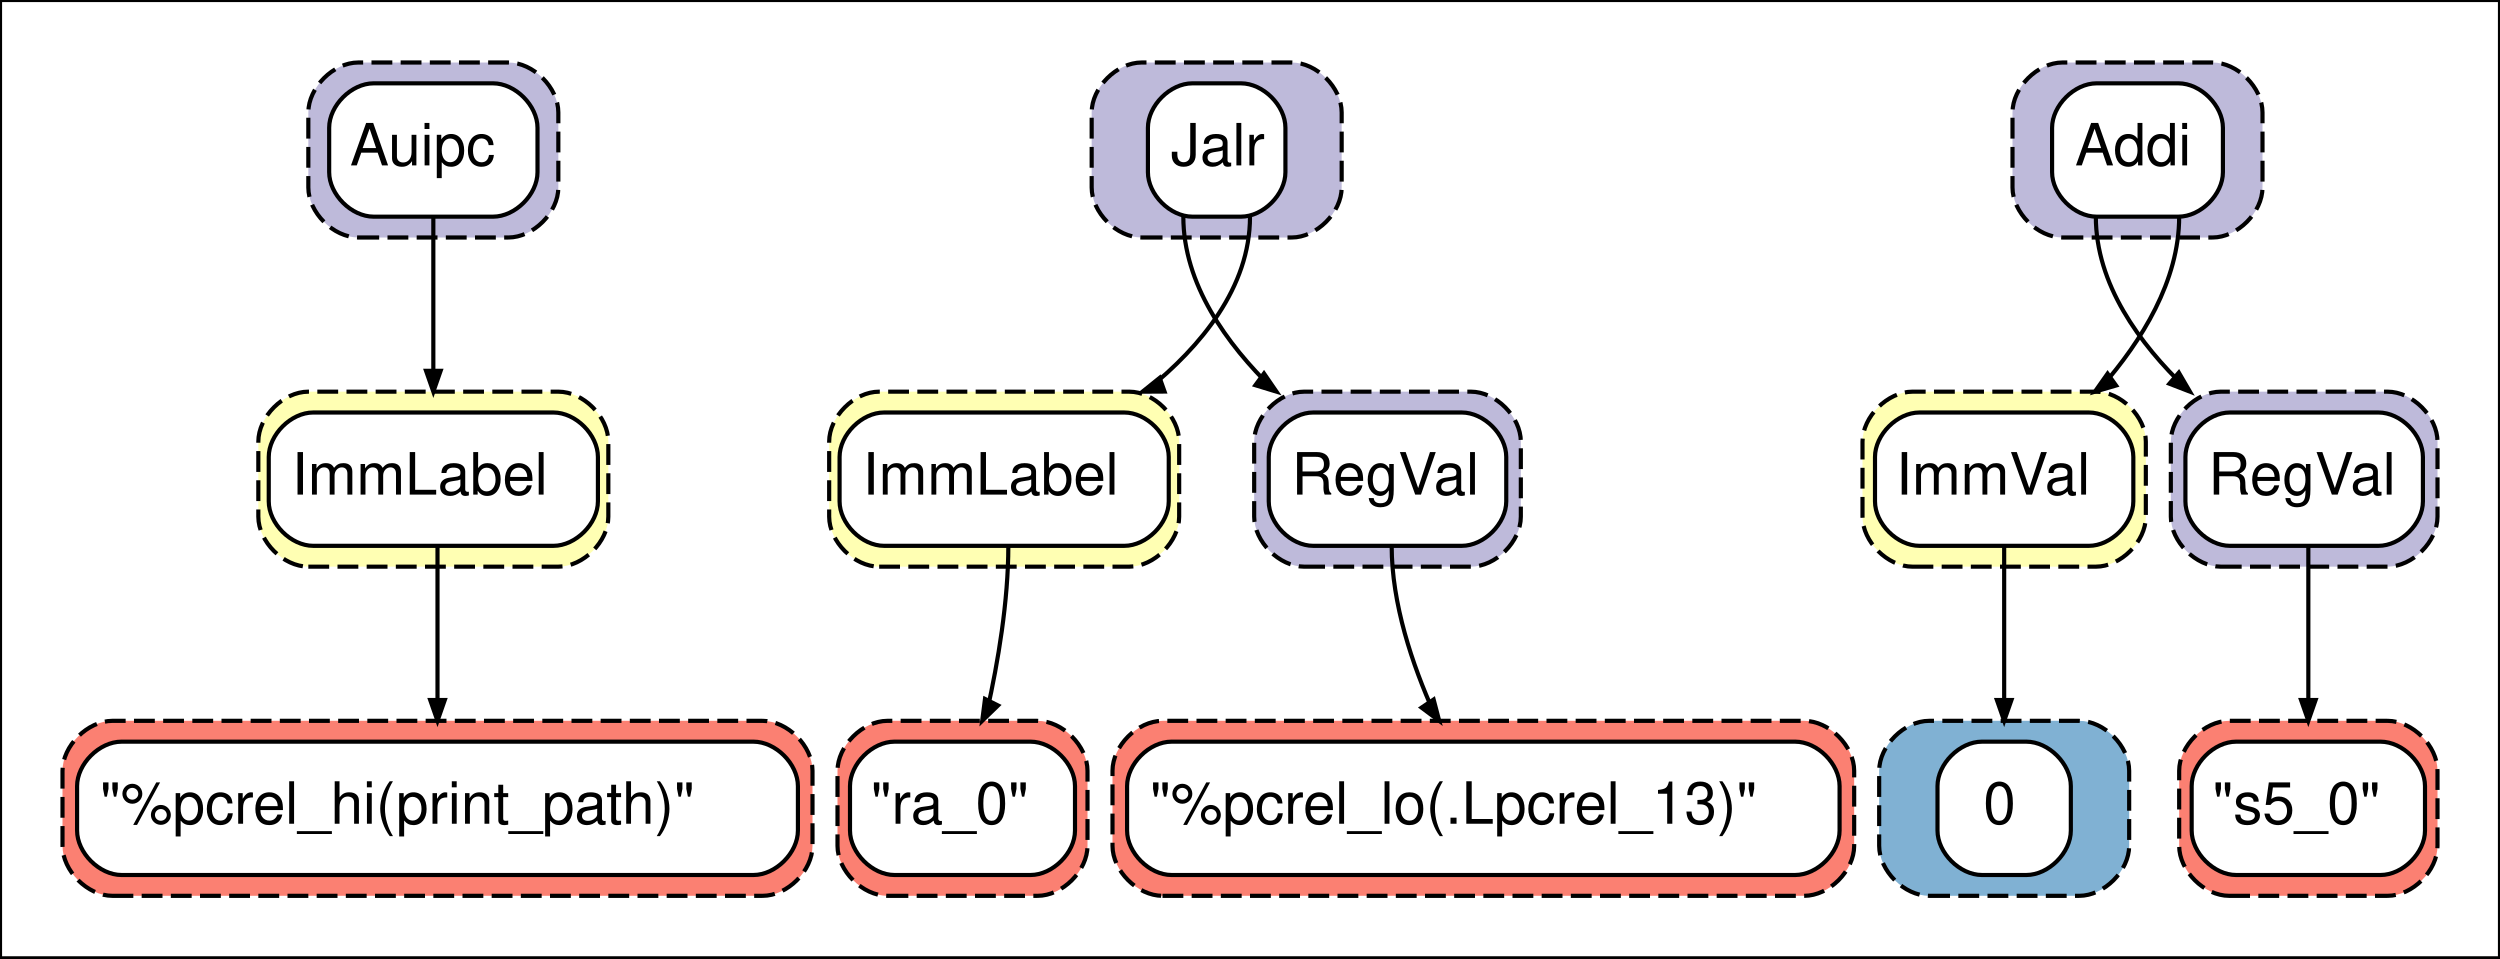
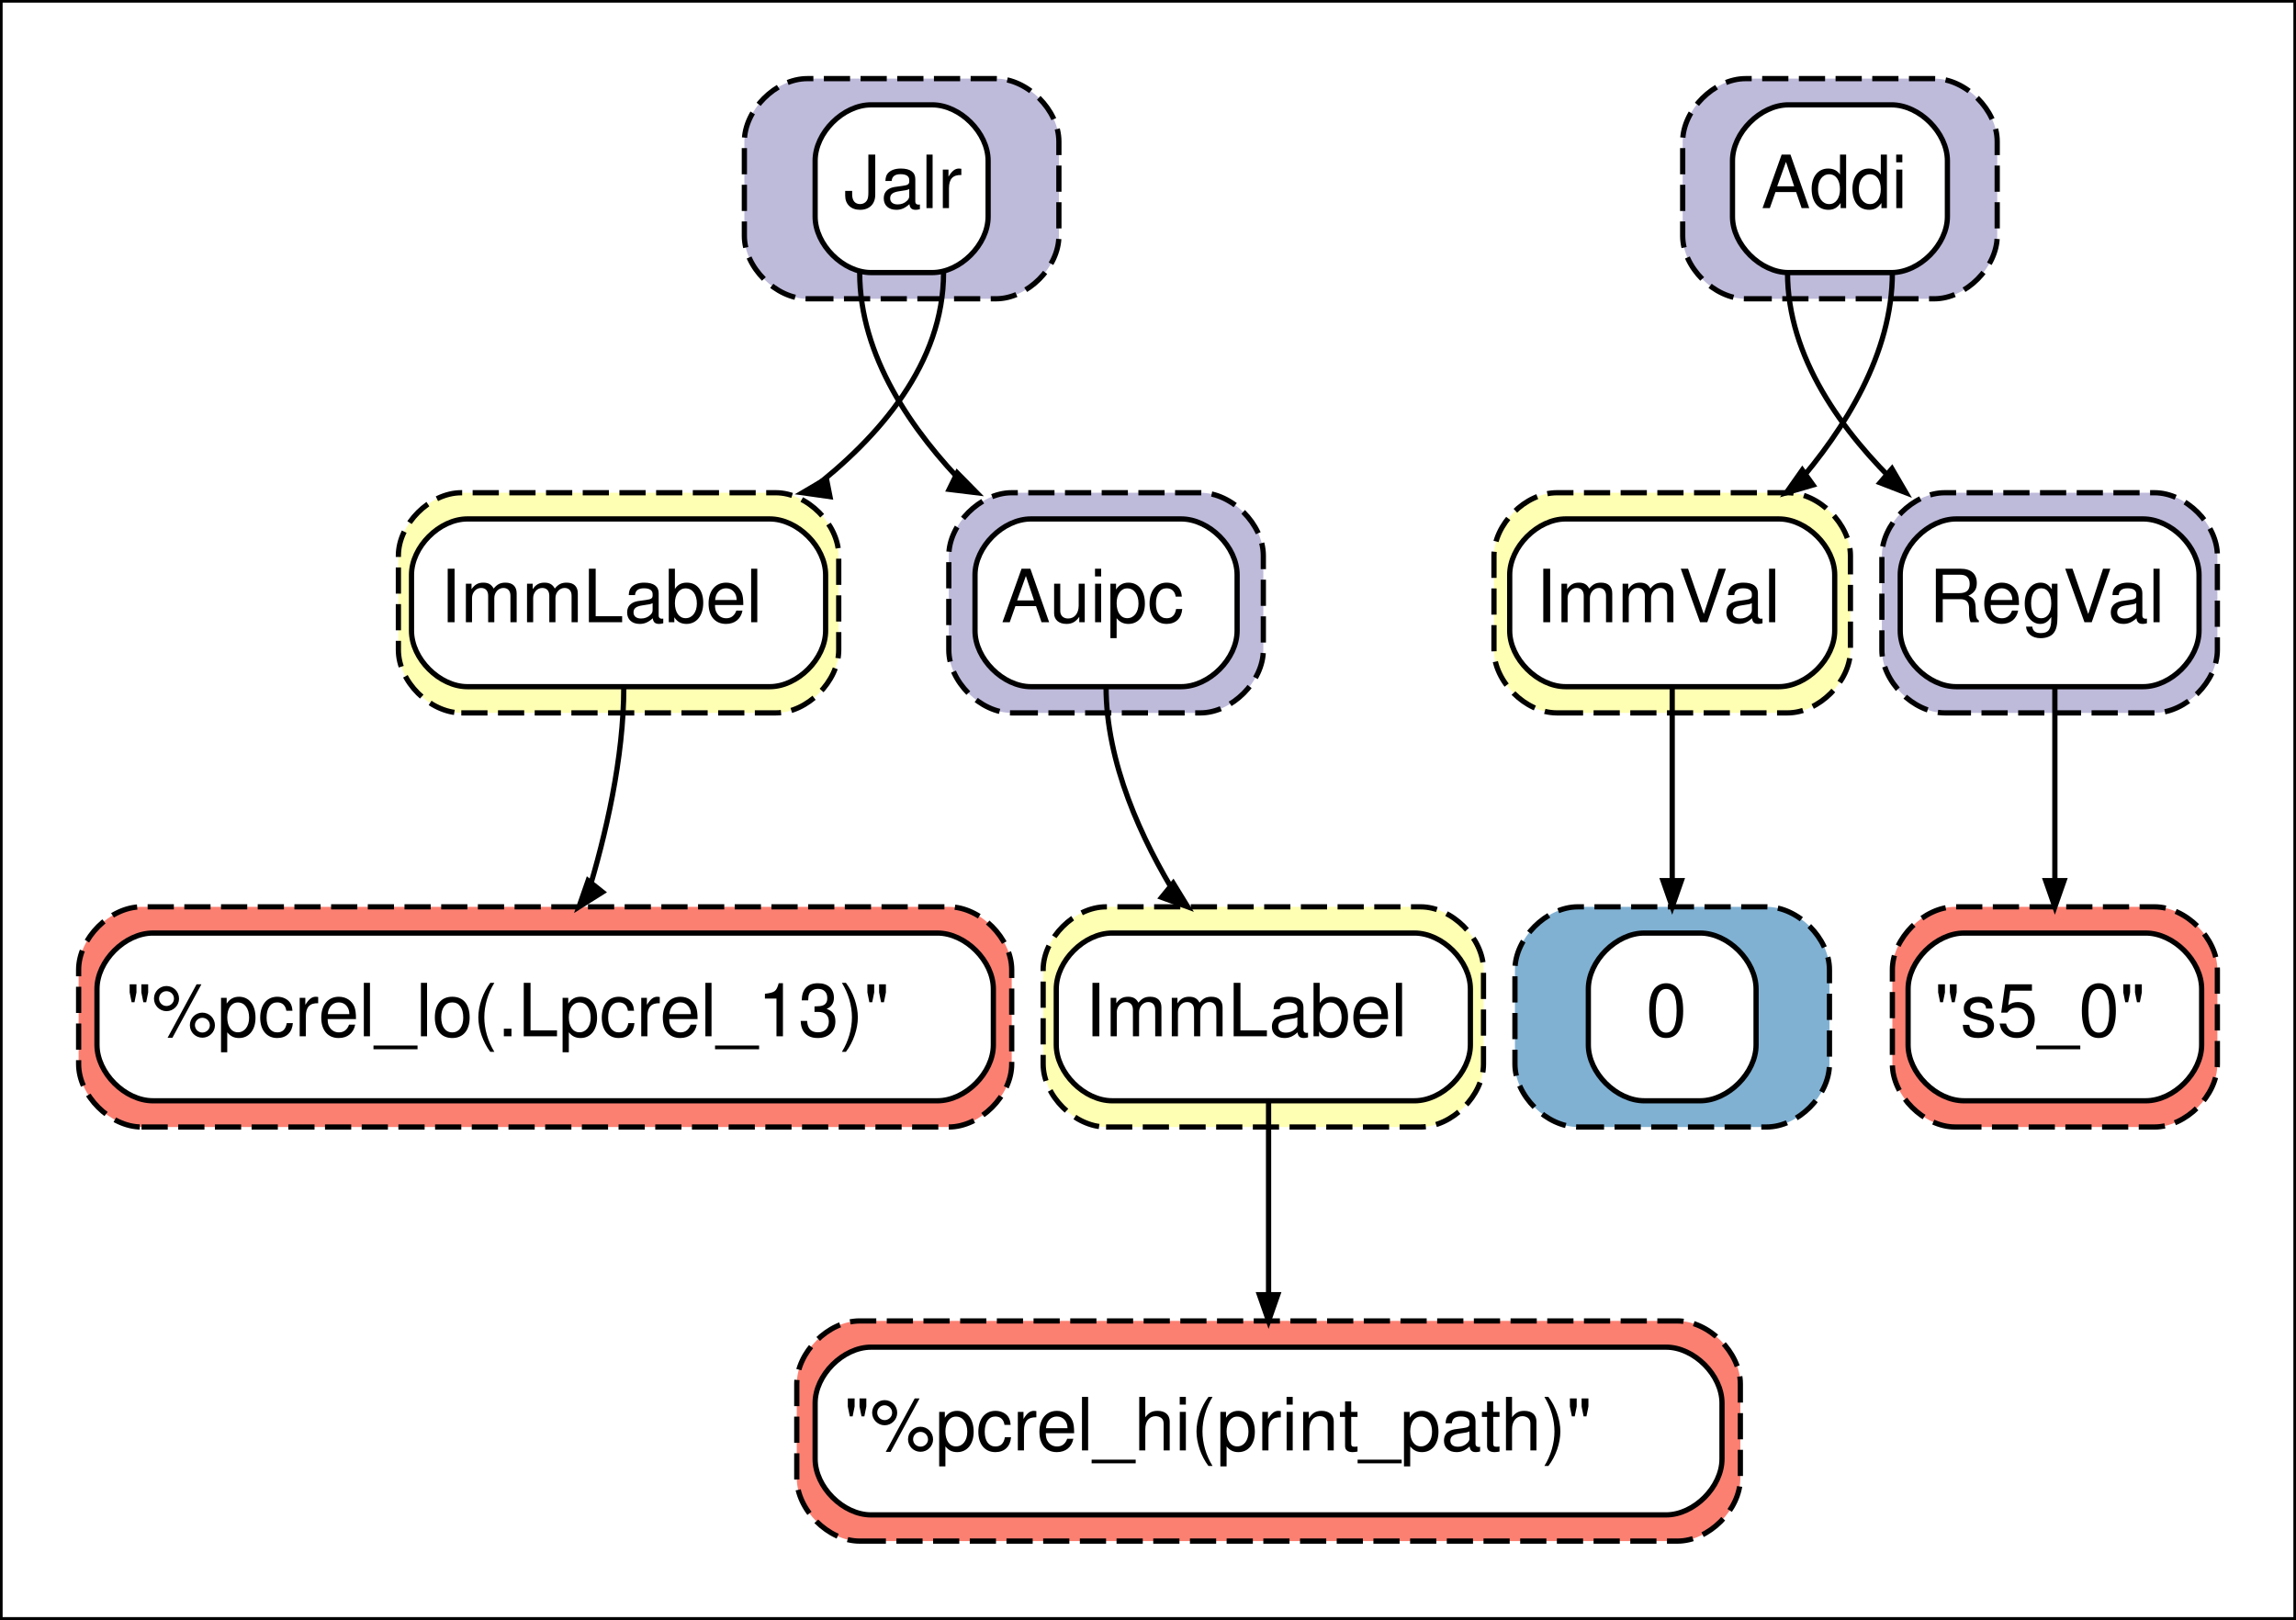
- <svg xmlns="http://www.w3.org/2000/svg" xmlns:xlink="http://www.w3.org/1999/xlink" width="600pt" height="230pt" viewBox="0.00 0.00 600.00 230.00">
-   <g id="graph0" class="graph" transform="scale(1 1) rotate(0) translate(4 226)">
-     <polygon fill="white" stroke="#000000" points="-4,4 -4,-226 596,-226 596,4 -4,4" />
+ <svg xmlns="http://www.w3.org/2000/svg" xmlns:xlink="http://www.w3.org/1999/xlink" width="438pt" height="309pt" viewBox="0.00 0.00 438.00 309.00">
+   <g id="graph0" class="graph" transform="scale(1 1) rotate(0) translate(4 305)">
+     <polygon fill="white" stroke="#000000" points="-4,4 -4,-305 434,-305 434,4 -4,4" />
    <g id="clust1" class="cluster">
</g>
    <g id="clust2" class="cluster">
-       <path fill="#ffffb3" stroke="black" stroke-dasharray="5,2" d="M70,-90C70,-90 130,-90 130,-90 136,-90 142,-96 142,-102 142,-102 142,-120 142,-120 142,-126 136,-132 130,-132 130,-132 70,-132 70,-132 64,-132 58,-126 58,-120 58,-120 58,-102 58,-102 58,-96 64,-90 70,-90" />
+       <path fill="#ffffb3" stroke="black" stroke-dasharray="5,2" d="M84,-169C84,-169 144,-169 144,-169 150,-169 156,-175 156,-181 156,-181 156,-199 156,-199 156,-205 150,-211 144,-211 144,-211 84,-211 84,-211 78,-211 72,-205 72,-199 72,-199 72,-181 72,-181 72,-175 78,-169 84,-169" />
    </g>
    <g id="clust4" class="cluster">
</g>
    <g id="clust5" class="cluster">
-       <path fill="#ffffb3" stroke="black" stroke-dasharray="5,2" d="M207,-90C207,-90 267,-90 267,-90 273,-90 279,-96 279,-102 279,-102 279,-120 279,-120 279,-126 273,-132 267,-132 267,-132 207,-132 207,-132 201,-132 195,-126 195,-120 195,-120 195,-102 195,-102 195,-96 201,-90 207,-90" />
+       <path fill="#ffffb3" stroke="black" stroke-dasharray="5,2" d="M293,-169C293,-169 337,-169 337,-169 343,-169 349,-175 349,-181 349,-181 349,-199 349,-199 349,-205 343,-211 337,-211 337,-211 293,-211 293,-211 287,-211 281,-205 281,-199 281,-199 281,-181 281,-181 281,-175 287,-169 293,-169" />
    </g>
    <g id="clust7" class="cluster">
</g>
    <g id="clust8" class="cluster">
-       <path fill="#ffffb3" stroke="black" stroke-dasharray="5,2" d="M455,-90C455,-90 499,-90 499,-90 505,-90 511,-96 511,-102 511,-102 511,-120 511,-120 511,-126 505,-132 499,-132 499,-132 455,-132 455,-132 449,-132 443,-126 443,-120 443,-120 443,-102 443,-102 443,-96 449,-90 455,-90" />
+       <path fill="#ffffb3" stroke="black" stroke-dasharray="5,2" d="M207,-90C207,-90 267,-90 267,-90 273,-90 279,-96 279,-102 279,-102 279,-120 279,-120 279,-126 273,-132 267,-132 267,-132 207,-132 207,-132 201,-132 195,-126 195,-120 195,-120 195,-102 195,-102 195,-96 201,-90 207,-90" />
    </g>
    <g id="clust10" class="cluster">
</g>
    <g id="clust11" class="cluster">
-       <path fill="#bebada" stroke="black" stroke-dasharray="5,2" d="M82,-169C82,-169 118,-169 118,-169 124,-169 130,-175 130,-181 130,-181 130,-199 130,-199 130,-205 124,-211 118,-211 118,-211 82,-211 82,-211 76,-211 70,-205 70,-199 70,-199 70,-181 70,-181 70,-175 76,-169 82,-169" />
+       <path fill="#bebada" stroke="black" stroke-dasharray="5,2" d="M150,-248C150,-248 186,-248 186,-248 192,-248 198,-254 198,-260 198,-260 198,-278 198,-278 198,-284 192,-290 186,-290 186,-290 150,-290 150,-290 144,-290 138,-284 138,-278 138,-278 138,-260 138,-260 138,-254 144,-248 150,-248" />
    </g>
    <g id="clust13" class="cluster">
</g>
    <g id="clust14" class="cluster">
-       <path fill="#bebada" stroke="black" stroke-dasharray="5,2" d="M270,-169C270,-169 306,-169 306,-169 312,-169 318,-175 318,-181 318,-181 318,-199 318,-199 318,-205 312,-211 306,-211 306,-211 270,-211 270,-211 264,-211 258,-205 258,-199 258,-199 258,-181 258,-181 258,-175 264,-169 270,-169" />
+       <path fill="#bebada" stroke="black" stroke-dasharray="5,2" d="M189,-169C189,-169 225,-169 225,-169 231,-169 237,-175 237,-181 237,-181 237,-199 237,-199 237,-205 231,-211 225,-211 225,-211 189,-211 189,-211 183,-211 177,-205 177,-199 177,-199 177,-181 177,-181 177,-175 183,-169 189,-169" />
    </g>
    <g id="clust16" class="cluster">
</g>
    <g id="clust17" class="cluster">
-       <path fill="#bebada" stroke="black" stroke-dasharray="5,2" d="M529,-90C529,-90 569,-90 569,-90 575,-90 581,-96 581,-102 581,-102 581,-120 581,-120 581,-126 575,-132 569,-132 569,-132 529,-132 529,-132 523,-132 517,-126 517,-120 517,-120 517,-102 517,-102 517,-96 523,-90 529,-90" />
+       <path fill="#bebada" stroke="black" stroke-dasharray="5,2" d="M367,-169C367,-169 407,-169 407,-169 413,-169 419,-175 419,-181 419,-181 419,-199 419,-199 419,-205 413,-211 407,-211 407,-211 367,-211 367,-211 361,-211 355,-205 355,-199 355,-199 355,-181 355,-181 355,-175 361,-169 367,-169" />
    </g>
    <g id="clust19" class="cluster">
</g>
    <g id="clust20" class="cluster">
-       <path fill="#bebada" stroke="black" stroke-dasharray="5,2" d="M491,-169C491,-169 527,-169 527,-169 533,-169 539,-175 539,-181 539,-181 539,-199 539,-199 539,-205 533,-211 527,-211 527,-211 491,-211 491,-211 485,-211 479,-205 479,-199 479,-199 479,-181 479,-181 479,-175 485,-169 491,-169" />
+       <path fill="#bebada" stroke="black" stroke-dasharray="5,2" d="M329,-248C329,-248 365,-248 365,-248 371,-248 377,-254 377,-260 377,-260 377,-278 377,-278 377,-284 371,-290 365,-290 365,-290 329,-290 329,-290 323,-290 317,-284 317,-278 317,-278 317,-260 317,-260 317,-254 323,-248 329,-248" />
    </g>
    <g id="clust22" class="cluster">
</g>
    <g id="clust23" class="cluster">
-       <path fill="#bebada" stroke="black" stroke-dasharray="5,2" d="M309,-90C309,-90 349,-90 349,-90 355,-90 361,-96 361,-102 361,-102 361,-120 361,-120 361,-126 355,-132 349,-132 349,-132 309,-132 309,-132 303,-132 297,-126 297,-120 297,-120 297,-102 297,-102 297,-96 303,-90 309,-90" />
+       <path fill="#fb8072" stroke="black" stroke-dasharray="5,2" d="M160,-11C160,-11 316,-11 316,-11 322,-11 328,-17 328,-23 328,-23 328,-41 328,-41 328,-47 322,-53 316,-53 316,-53 160,-53 160,-53 154,-53 148,-47 148,-41 148,-41 148,-23 148,-23 148,-17 154,-11 160,-11" />
    </g>
    <g id="clust25" class="cluster">
</g>
    <g id="clust26" class="cluster">
-       <path fill="#fb8072" stroke="black" stroke-dasharray="5,2" d="M209,-11C209,-11 245,-11 245,-11 251,-11 257,-17 257,-23 257,-23 257,-41 257,-41 257,-47 251,-53 245,-53 245,-53 209,-53 209,-53 203,-53 197,-47 197,-41 197,-41 197,-23 197,-23 197,-17 203,-11 209,-11" />
+       <path fill="#fb8072" stroke="black" stroke-dasharray="5,2" d="M23,-90C23,-90 177,-90 177,-90 183,-90 189,-96 189,-102 189,-102 189,-120 189,-120 189,-126 183,-132 177,-132 177,-132 23,-132 23,-132 17,-132 11,-126 11,-120 11,-120 11,-102 11,-102 11,-96 17,-90 23,-90" />
    </g>
    <g id="clust28" class="cluster">
</g>
    <g id="clust29" class="cluster">
-       <path fill="#fb8072" stroke="black" stroke-dasharray="5,2" d="M275,-11C275,-11 429,-11 429,-11 435,-11 441,-17 441,-23 441,-23 441,-41 441,-41 441,-47 435,-53 429,-53 429,-53 275,-53 275,-53 269,-53 263,-47 263,-41 263,-41 263,-23 263,-23 263,-17 269,-11 275,-11" />
+       <path fill="#fb8072" stroke="black" stroke-dasharray="5,2" d="M369,-90C369,-90 407,-90 407,-90 413,-90 419,-96 419,-102 419,-102 419,-120 419,-120 419,-126 413,-132 407,-132 407,-132 369,-132 369,-132 363,-132 357,-126 357,-120 357,-120 357,-102 357,-102 357,-96 363,-90 369,-90" />
    </g>
    <g id="clust31" class="cluster">
</g>
    <g id="clust32" class="cluster">
-       <path fill="#fb8072" stroke="black" stroke-dasharray="5,2" d="M531,-11C531,-11 569,-11 569,-11 575,-11 581,-17 581,-23 581,-23 581,-41 581,-41 581,-47 575,-53 569,-53 569,-53 531,-53 531,-53 525,-53 519,-47 519,-41 519,-41 519,-23 519,-23 519,-17 525,-11 531,-11" />
-     </g>
-     <g id="clust34" class="cluster">
- </g>
-     <g id="clust35" class="cluster">
-       <path fill="#fb8072" stroke="black" stroke-dasharray="5,2" d="M23,-11C23,-11 179,-11 179,-11 185,-11 191,-17 191,-23 191,-23 191,-41 191,-41 191,-47 185,-53 179,-53 179,-53 23,-53 23,-53 17,-53 11,-47 11,-41 11,-41 11,-23 11,-23 11,-17 17,-11 23,-11" />
-     </g>
-     <g id="clust37" class="cluster">
- </g>
-     <g id="clust38" class="cluster">
-       <path fill="#80b1d3" stroke="black" stroke-dasharray="5,2" d="M459,-11C459,-11 495,-11 495,-11 501,-11 507,-17 507,-23 507,-23 507,-41 507,-41 507,-47 501,-53 495,-53 495,-53 459,-53 459,-53 453,-53 447,-47 447,-41 447,-41 447,-23 447,-23 447,-17 453,-11 459,-11" />
+       <path fill="#80b1d3" stroke="black" stroke-dasharray="5,2" d="M297,-90C297,-90 333,-90 333,-90 339,-90 345,-96 345,-102 345,-102 345,-120 345,-120 345,-126 339,-132 333,-132 333,-132 297,-132 297,-132 291,-132 285,-126 285,-120 285,-120 285,-102 285,-102 285,-96 291,-90 297,-90" />
    </g>
    <g id="edge1" class="edge">
-       <path fill="none" stroke="black" d="M101,-95C101,-81.84 101,-67.11 101,-55.3" />
-       <polygon fill="black" stroke="black" points="102.75,-58 101,-53 99.25,-58 102.75,-58" />
+       <path fill="none" stroke="black" d="M115,-174C115,-160.43 111.57,-145.65 107.98,-133.93" />
+       <polygon fill="black" stroke="black" points="110.93,-134.82 106.45,-132 108.19,-137 110.93,-134.82" />
    </g>
    <g id="edge2" class="edge">
-       <path fill="none" stroke="black" d="M238,-95C238,-81.73 235.53,-67.1 232.92,-55.39" />
-       <polygon fill="black" stroke="black" points="235.53,-56.69 231.73,-53 232.4,-58.25 235.53,-56.69" />
+       <path fill="none" stroke="black" d="M315,-174C315,-160.84 315,-146.11 315,-134.3" />
+       <polygon fill="black" stroke="black" points="316.75,-137 315,-132 313.25,-137 316.75,-137" />
    </g>
    <g id="edge3" class="edge">
-       <path fill="none" stroke="black" d="M477,-95C477,-81.84 477,-67.11 477,-55.3" />
-       <polygon fill="black" stroke="black" points="478.75,-58 477,-53 475.25,-58 478.75,-58" />
+       <path fill="none" stroke="black" d="M238,-95C238,-81.84 238,-67.11 238,-55.3" />
+       <polygon fill="black" stroke="black" points="239.75,-58 238,-53 236.25,-58 239.75,-58" />
+     </g>
+     <g id="edge5" class="edge">
+       <path fill="none" stroke="black" d="M176,-253C176,-235.76 163.86,-221.63 150.32,-211.24" />
+       <polygon fill="black" stroke="black" points="154.33,-210.26 149.09,-211 153.65,-213.69 154.33,-210.26" />
    </g>
    <g id="edge4" class="edge">
-       <path fill="none" stroke="black" d="M100,-174C100,-160.84 100,-146.11 100,-134.3" />
-       <polygon fill="black" stroke="black" points="101.75,-137 100,-132 98.25,-137 101.75,-137" />
+       <path fill="none" stroke="black" d="M160,-253C160,-237.1 169.93,-222.72 180.67,-211.82" />
+       <polygon fill="black" stroke="black" points="178.61,-214.78 182.33,-211 177.07,-211.64 178.61,-214.78" />
    </g>
    <g id="edge6" class="edge">
-       <path fill="none" stroke="black" d="M296,-174C296,-157.03 284.26,-142.87 271.26,-132.38" />
-       <polygon fill="black" stroke="black" points="275.49,-132.03 270.19,-132 274.32,-135.32 275.49,-132.03" />
-     </g>
-     <g id="edge5" class="edge">
-       <path fill="none" stroke="black" d="M280,-174C280,-157.85 290.36,-143.45 301.55,-132.6" />
-       <polygon fill="black" stroke="black" points="299.36,-136.37 302.36,-132 297.29,-133.55 299.36,-136.37" />
-     </g>
-     <g id="edge10" class="edge">
-       <path fill="none" stroke="black" d="M330,-95C330,-81.11 334.97,-66.42 340.18,-54.83" />
-       <polygon fill="black" stroke="black" points="340.07,-58.12 341.41,-53 337.17,-56.17 340.07,-58.12" />
+       <path fill="none" stroke="black" d="M207,-174C207,-159.54 213.7,-144.9 220.76,-133.48" />
+       <polygon fill="black" stroke="black" points="219.81,-136.52 222.58,-132 217.6,-133.81 219.81,-136.52" />
    </g>
    <g id="edge7" class="edge">
-       <path fill="none" stroke="black" d="M550,-95C550,-81.84 550,-67.11 550,-55.3" />
-       <polygon fill="black" stroke="black" points="551.75,-58 550,-53 548.25,-58 551.75,-58" />
+       <path fill="none" stroke="black" d="M388,-174C388,-160.84 388,-146.11 388,-134.3" />
+       <polygon fill="black" stroke="black" points="389.75,-137 388,-132 386.25,-137 389.75,-137" />
    </g>
    <g id="edge9" class="edge">
-       <path fill="none" stroke="black" d="M519,-174C519,-158.6 510.01,-144.18 500.35,-133.12" />
-       <polygon fill="black" stroke="black" points="503.86,-133.48 498.77,-132 501.82,-136.33 503.86,-133.48" />
+       <path fill="none" stroke="black" d="M357,-253C357,-237.6 348.01,-223.18 338.35,-212.12" />
+       <polygon fill="black" stroke="black" points="341.86,-212.48 336.77,-211 339.82,-215.33 341.86,-212.48" />
    </g>
    <g id="edge8" class="edge">
-       <path fill="none" stroke="black" d="M499,-174C499,-157.85 509.41,-143.53 520.73,-132.73" />
-       <polygon fill="black" stroke="black" points="518.92,-136.58 521.59,-132 516.65,-133.91 518.92,-136.58" />
+       <path fill="none" stroke="black" d="M337,-253C337,-236.85 347.41,-222.53 358.73,-211.73" />
+       <polygon fill="black" stroke="black" points="356.92,-215.58 359.59,-211 354.65,-212.91 356.92,-215.58" />
    </g>
    <g id="node1" class="node">
      <g id="a_node1">
-         <a xlink:title="Imm-3: function-0-ImmLabel">
-           <path fill="white" stroke="transparent" d="M71.17,-95C71.17,-95 128.83,-95 128.83,-95 134.17,-95 139.5,-100.33 139.5,-105.67 139.5,-105.67 139.5,-116.33 139.5,-116.33 139.5,-121.67 134.17,-127 128.83,-127 128.83,-127 71.17,-127 71.17,-127 65.83,-127 60.5,-121.67 60.5,-116.33 60.5,-116.33 60.5,-105.67 60.5,-105.67 60.5,-100.33 65.83,-95 71.17,-95" />
-           <text text-anchor="start" x="66" y="-107.3" font-family="Helvetica,sans-Serif" font-size="14.00">ImmLabel</text>
-           <path fill="none" stroke="black" d="M71.17,-95C71.17,-95 128.83,-95 128.83,-95 134.17,-95 139.5,-100.33 139.5,-105.67 139.5,-105.67 139.5,-116.33 139.5,-116.33 139.5,-121.67 134.17,-127 128.83,-127 128.83,-127 71.17,-127 71.17,-127 65.83,-127 60.5,-121.67 60.5,-116.33 60.5,-116.33 60.5,-105.67 60.5,-105.67 60.5,-100.33 65.83,-95 71.17,-95" />
+         <a xlink:title="Imm-5: function-1-ImmLabel">
+           <path fill="white" stroke="transparent" d="M85.17,-174C85.17,-174 142.83,-174 142.83,-174 148.17,-174 153.5,-179.33 153.5,-184.67 153.5,-184.67 153.5,-195.33 153.5,-195.33 153.5,-200.67 148.17,-206 142.83,-206 142.83,-206 85.17,-206 85.17,-206 79.83,-206 74.5,-200.67 74.5,-195.33 74.5,-195.33 74.5,-184.67 74.5,-184.67 74.5,-179.33 79.83,-174 85.17,-174" />
+           <text text-anchor="start" x="80" y="-186.3" font-family="Helvetica,sans-Serif" font-size="14.00">ImmLabel</text>
+           <path fill="none" stroke="black" d="M85.17,-174C85.17,-174 142.83,-174 142.83,-174 148.17,-174 153.5,-179.33 153.5,-184.67 153.5,-184.67 153.5,-195.33 153.5,-195.33 153.5,-200.67 148.17,-206 142.83,-206 142.83,-206 85.17,-206 85.17,-206 79.83,-206 74.5,-200.67 74.5,-195.33 74.5,-195.33 74.5,-184.67 74.5,-184.67 74.5,-179.33 79.83,-174 85.17,-174" />
        </a>
      </g>
    </g>
    <g id="node2" class="node">
      <g id="a_node2">
-         <a xlink:title="String-1: primitive-String-1">
-           <path fill="white" stroke="transparent" d="M25.17,-16C25.17,-16 176.83,-16 176.83,-16 182.17,-16 187.5,-21.33 187.5,-26.67 187.5,-26.67 187.5,-37.33 187.5,-37.33 187.5,-42.67 182.17,-48 176.83,-48 176.83,-48 25.17,-48 25.17,-48 19.83,-48 14.5,-42.67 14.5,-37.33 14.5,-37.33 14.5,-26.67 14.5,-26.67 14.5,-21.33 19.83,-16 25.17,-16" />
-           <text text-anchor="start" x="20" y="-28.3" font-family="Helvetica,sans-Serif" font-size="14.00">"%pcrel_hi(print_path)"</text>
-           <path fill="none" stroke="black" d="M25.17,-16C25.17,-16 176.83,-16 176.83,-16 182.17,-16 187.5,-21.33 187.5,-26.67 187.5,-26.67 187.5,-37.33 187.5,-37.33 187.5,-42.67 182.17,-48 176.83,-48 176.83,-48 25.17,-48 25.17,-48 19.83,-48 14.5,-42.67 14.5,-37.33 14.5,-37.33 14.5,-26.67 14.5,-26.67 14.5,-21.33 19.83,-16 25.17,-16" />
+         <a xlink:title="String-3: primitive-String-3">
+           <path fill="white" stroke="transparent" d="M25.17,-95C25.17,-95 174.83,-95 174.83,-95 180.17,-95 185.5,-100.33 185.5,-105.67 185.5,-105.67 185.5,-116.33 185.5,-116.33 185.5,-121.67 180.17,-127 174.83,-127 174.83,-127 25.17,-127 25.17,-127 19.83,-127 14.5,-121.67 14.5,-116.33 14.5,-116.33 14.5,-105.67 14.5,-105.67 14.5,-100.33 19.83,-95 25.17,-95" />
+           <text text-anchor="start" x="20" y="-107.3" font-family="Helvetica,sans-Serif" font-size="14.00">"%pcrel_lo(.Lpcrel_13)"</text>
+           <path fill="none" stroke="black" d="M25.17,-95C25.17,-95 174.83,-95 174.83,-95 180.17,-95 185.5,-100.33 185.5,-105.67 185.5,-105.67 185.5,-116.33 185.5,-116.33 185.5,-121.67 180.17,-127 174.83,-127 174.83,-127 25.17,-127 25.17,-127 19.83,-127 14.5,-121.67 14.5,-116.33 14.5,-116.33 14.5,-105.67 14.5,-105.67 14.5,-100.33 19.83,-95 25.17,-95" />
        </a>
      </g>
    </g>
    <g id="node3" class="node">
      <g id="a_node3">
-         <a xlink:title="Imm-6: function-1-ImmLabel">
+         <a xlink:title="Imm-1: function-0-ImmVal">
+           <path fill="white" stroke="transparent" d="M294.67,-174C294.67,-174 335.33,-174 335.33,-174 340.67,-174 346,-179.33 346,-184.67 346,-184.67 346,-195.33 346,-195.33 346,-200.67 340.67,-206 335.33,-206 335.33,-206 294.67,-206 294.67,-206 289.33,-206 284,-200.67 284,-195.33 284,-195.33 284,-184.67 284,-184.67 284,-179.33 289.33,-174 294.67,-174" />
+           <text text-anchor="start" x="289" y="-186.3" font-family="Helvetica,sans-Serif" font-size="14.00">ImmVal</text>
+           <path fill="none" stroke="black" d="M294.67,-174C294.67,-174 335.33,-174 335.33,-174 340.67,-174 346,-179.33 346,-184.67 346,-184.67 346,-195.33 346,-195.33 346,-200.67 340.67,-206 335.33,-206 335.33,-206 294.67,-206 294.67,-206 289.33,-206 284,-200.67 284,-195.33 284,-195.33 284,-184.67 284,-184.67 284,-179.33 289.33,-174 294.67,-174" />
+         </a>
+       </g>
+     </g>
+     <g id="node4" class="node">
+       <g id="a_node4">
+         <a xlink:title="i64-0: primitive-i64-0">
+           <path fill="white" stroke="transparent" d="M309.67,-95C309.67,-95 320.33,-95 320.33,-95 325.67,-95 331,-100.33 331,-105.67 331,-105.67 331,-116.33 331,-116.33 331,-121.67 325.67,-127 320.33,-127 320.33,-127 309.67,-127 309.67,-127 304.33,-127 299,-121.67 299,-116.33 299,-116.33 299,-105.67 299,-105.67 299,-100.33 304.33,-95 309.67,-95" />
+           <text text-anchor="start" x="310" y="-107.3" font-family="Helvetica,sans-Serif" font-size="14.00">0</text>
+           <path fill="none" stroke="black" d="M309.67,-95C309.67,-95 320.33,-95 320.33,-95 325.67,-95 331,-100.33 331,-105.67 331,-105.67 331,-116.33 331,-116.33 331,-121.67 325.67,-127 320.33,-127 320.33,-127 309.67,-127 309.67,-127 304.33,-127 299,-121.67 299,-116.33 299,-116.33 299,-105.67 299,-105.67 299,-100.33 304.33,-95 309.67,-95" />
+         </a>
+       </g>
+     </g>
+     <g id="node5" class="node">
+       <g id="a_node5">
+         <a xlink:title="Imm-3: function-0-ImmLabel">
          <path fill="white" stroke="transparent" d="M208.17,-95C208.17,-95 265.83,-95 265.83,-95 271.17,-95 276.5,-100.33 276.5,-105.67 276.5,-105.67 276.5,-116.33 276.5,-116.33 276.5,-121.67 271.17,-127 265.83,-127 265.83,-127 208.17,-127 208.17,-127 202.83,-127 197.5,-121.67 197.5,-116.33 197.5,-116.33 197.5,-105.67 197.5,-105.67 197.5,-100.33 202.83,-95 208.17,-95" />
          <text text-anchor="start" x="203" y="-107.3" font-family="Helvetica,sans-Serif" font-size="14.00">ImmLabel</text>
          <path fill="none" stroke="black" d="M208.17,-95C208.17,-95 265.83,-95 265.83,-95 271.17,-95 276.5,-100.33 276.5,-105.67 276.5,-105.67 276.5,-116.33 276.5,-116.33 276.5,-121.67 271.17,-127 265.83,-127 265.83,-127 208.17,-127 208.17,-127 202.83,-127 197.5,-121.67 197.5,-116.33 197.5,-116.33 197.5,-105.67 197.5,-105.67 197.5,-100.33 202.83,-95 208.17,-95" />
        </a>
      </g>
    </g>
-     <g id="node4" class="node">
-       <g id="a_node4">
-         <a xlink:title="String-3: primitive-String-3">
-           <path fill="white" stroke="transparent" d="M210.67,-16C210.67,-16 243.33,-16 243.33,-16 248.67,-16 254,-21.33 254,-26.67 254,-26.67 254,-37.33 254,-37.33 254,-42.67 248.67,-48 243.33,-48 243.33,-48 210.67,-48 210.67,-48 205.33,-48 200,-42.67 200,-37.33 200,-37.33 200,-26.67 200,-26.67 200,-21.33 205.33,-16 210.67,-16" />
-           <text text-anchor="start" x="205" y="-28.3" font-family="Helvetica,sans-Serif" font-size="14.00">"ra_0"</text>
-           <path fill="none" stroke="black" d="M210.67,-16C210.67,-16 243.33,-16 243.33,-16 248.67,-16 254,-21.33 254,-26.67 254,-26.67 254,-37.33 254,-37.33 254,-42.67 248.67,-48 243.33,-48 243.33,-48 210.67,-48 210.67,-48 205.33,-48 200,-42.67 200,-37.33 200,-37.33 200,-26.67 200,-26.67 200,-21.33 205.33,-16 210.67,-16" />
-         </a>
-       </g>
-     </g>
-     <g id="node5" class="node">
-       <g id="a_node5">
-         <a xlink:title="Imm-1: function-0-ImmVal">
-           <path fill="white" stroke="transparent" d="M456.67,-95C456.67,-95 497.33,-95 497.33,-95 502.67,-95 508,-100.33 508,-105.67 508,-105.67 508,-116.33 508,-116.33 508,-121.67 502.67,-127 497.33,-127 497.33,-127 456.67,-127 456.67,-127 451.33,-127 446,-121.67 446,-116.33 446,-116.33 446,-105.67 446,-105.67 446,-100.33 451.33,-95 456.67,-95" />
-           <text text-anchor="start" x="451" y="-107.3" font-family="Helvetica,sans-Serif" font-size="14.00">ImmVal</text>
-           <path fill="none" stroke="black" d="M456.67,-95C456.67,-95 497.33,-95 497.33,-95 502.67,-95 508,-100.33 508,-105.67 508,-105.67 508,-116.33 508,-116.33 508,-121.67 502.67,-127 497.33,-127 497.33,-127 456.67,-127 456.67,-127 451.33,-127 446,-121.67 446,-116.33 446,-116.33 446,-105.67 446,-105.67 446,-100.33 451.33,-95 456.67,-95" />
-         </a>
-       </g>
-     </g>
    <g id="node6" class="node">
      <g id="a_node6">
-         <a xlink:title="i64-0: primitive-i64-0">
-           <path fill="white" stroke="transparent" d="M471.67,-16C471.67,-16 482.33,-16 482.33,-16 487.67,-16 493,-21.33 493,-26.67 493,-26.67 493,-37.33 493,-37.33 493,-42.67 487.67,-48 482.33,-48 482.33,-48 471.67,-48 471.67,-48 466.33,-48 461,-42.67 461,-37.33 461,-37.33 461,-26.67 461,-26.67 461,-21.33 466.33,-16 471.67,-16" />
-           <text text-anchor="start" x="472" y="-28.3" font-family="Helvetica,sans-Serif" font-size="14.00">0</text>
-           <path fill="none" stroke="black" d="M471.67,-16C471.67,-16 482.33,-16 482.33,-16 487.67,-16 493,-21.33 493,-26.67 493,-26.67 493,-37.33 493,-37.33 493,-42.67 487.67,-48 482.33,-48 482.33,-48 471.67,-48 471.67,-48 466.33,-48 461,-42.67 461,-37.33 461,-37.33 461,-26.67 461,-26.67 461,-21.33 466.33,-16 471.67,-16" />
+         <a xlink:title="String-2: primitive-String-2">
+           <path fill="white" stroke="transparent" d="M162.17,-16C162.17,-16 313.83,-16 313.83,-16 319.17,-16 324.5,-21.33 324.5,-26.67 324.5,-26.67 324.5,-37.33 324.5,-37.33 324.5,-42.67 319.17,-48 313.83,-48 313.83,-48 162.17,-48 162.17,-48 156.83,-48 151.5,-42.67 151.5,-37.33 151.5,-37.33 151.5,-26.67 151.5,-26.67 151.5,-21.33 156.83,-16 162.17,-16" />
+           <text text-anchor="start" x="157" y="-28.3" font-family="Helvetica,sans-Serif" font-size="14.00">"%pcrel_hi(print_path)"</text>
+           <path fill="none" stroke="black" d="M162.17,-16C162.17,-16 313.83,-16 313.83,-16 319.17,-16 324.5,-21.33 324.5,-26.67 324.5,-26.67 324.5,-37.33 324.5,-37.33 324.5,-42.67 319.17,-48 313.83,-48 313.83,-48 162.17,-48 162.17,-48 156.83,-48 151.5,-42.67 151.5,-37.33 151.5,-37.33 151.5,-26.67 151.5,-26.67 151.5,-21.33 156.83,-16 162.17,-16" />
        </a>
      </g>
    </g>
    <g id="node7" class="node">
      <g id="a_node7">
-         <a xlink:title="Inst-4: function-0-Auipc">
-           <path fill="white" stroke="transparent" d="M85.67,-174C85.67,-174 114.33,-174 114.33,-174 119.67,-174 125,-179.33 125,-184.67 125,-184.67 125,-195.33 125,-195.33 125,-200.67 119.67,-206 114.33,-206 114.33,-206 85.67,-206 85.67,-206 80.33,-206 75,-200.67 75,-195.33 75,-195.33 75,-184.67 75,-184.67 75,-179.33 80.33,-174 85.67,-174" />
-           <text text-anchor="start" x="80" y="-186.3" font-family="Helvetica,sans-Serif" font-size="14.00">Auipc</text>
-           <path fill="none" stroke="black" d="M85.67,-174C85.67,-174 114.33,-174 114.33,-174 119.67,-174 125,-179.33 125,-184.67 125,-184.67 125,-195.33 125,-195.33 125,-200.67 119.67,-206 114.33,-206 114.33,-206 85.67,-206 85.67,-206 80.33,-206 75,-200.67 75,-195.33 75,-195.33 75,-184.67 75,-184.67 75,-179.33 80.33,-174 85.67,-174" />
+         <a xlink:title="Inst-6: function-0-Jalr">
+           <path fill="white" stroke="transparent" d="M162.17,-253C162.17,-253 173.83,-253 173.83,-253 179.17,-253 184.5,-258.33 184.5,-263.67 184.5,-263.67 184.5,-274.33 184.5,-274.33 184.5,-279.67 179.17,-285 173.83,-285 173.83,-285 162.17,-285 162.17,-285 156.83,-285 151.5,-279.67 151.5,-274.33 151.5,-274.33 151.5,-263.67 151.5,-263.67 151.5,-258.33 156.83,-253 162.17,-253" />
+           <text text-anchor="start" x="157" y="-265.3" font-family="Helvetica,sans-Serif" font-size="14.00">Jalr</text>
+           <path fill="none" stroke="black" d="M162.17,-253C162.17,-253 173.83,-253 173.83,-253 179.17,-253 184.5,-258.33 184.5,-263.67 184.5,-263.67 184.5,-274.33 184.5,-274.33 184.5,-279.67 179.17,-285 173.83,-285 173.83,-285 162.17,-285 162.17,-285 156.83,-285 151.5,-279.67 151.5,-274.33 151.5,-274.33 151.5,-263.67 151.5,-263.67 151.5,-258.33 156.83,-253 162.17,-253" />
        </a>
      </g>
    </g>
    <g id="node8" class="node">
      <g id="a_node8">
-         <a xlink:title="Inst-7: function-0-Jalr">
-           <path fill="white" stroke="transparent" d="M282.17,-174C282.17,-174 293.83,-174 293.83,-174 299.17,-174 304.5,-179.33 304.5,-184.67 304.5,-184.67 304.5,-195.33 304.5,-195.33 304.5,-200.67 299.17,-206 293.83,-206 293.83,-206 282.17,-206 282.17,-206 276.83,-206 271.5,-200.67 271.5,-195.33 271.5,-195.33 271.5,-184.67 271.5,-184.67 271.5,-179.33 276.83,-174 282.17,-174" />
-           <text text-anchor="start" x="277" y="-186.3" font-family="Helvetica,sans-Serif" font-size="14.00">Jalr</text>
-           <path fill="none" stroke="black" d="M282.17,-174C282.17,-174 293.83,-174 293.83,-174 299.17,-174 304.5,-179.33 304.5,-184.67 304.5,-184.67 304.5,-195.33 304.5,-195.33 304.5,-200.67 299.17,-206 293.83,-206 293.83,-206 282.17,-206 282.17,-206 276.83,-206 271.5,-200.67 271.5,-195.33 271.5,-195.33 271.5,-184.67 271.5,-184.67 271.5,-179.33 276.83,-174 282.17,-174" />
+         <a xlink:title="Inst-4: function-0-Auipc">
+           <path fill="white" stroke="transparent" d="M192.67,-174C192.67,-174 221.33,-174 221.33,-174 226.67,-174 232,-179.33 232,-184.67 232,-184.67 232,-195.33 232,-195.33 232,-200.67 226.67,-206 221.33,-206 221.33,-206 192.67,-206 192.67,-206 187.33,-206 182,-200.67 182,-195.33 182,-195.33 182,-184.67 182,-184.67 182,-179.33 187.33,-174 192.67,-174" />
+           <text text-anchor="start" x="187" y="-186.3" font-family="Helvetica,sans-Serif" font-size="14.00">Auipc</text>
+           <path fill="none" stroke="black" d="M192.67,-174C192.67,-174 221.33,-174 221.33,-174 226.67,-174 232,-179.33 232,-184.67 232,-184.67 232,-195.33 232,-195.33 232,-200.67 226.67,-206 221.33,-206 221.33,-206 192.67,-206 192.67,-206 187.33,-206 182,-200.67 182,-195.33 182,-195.33 182,-184.67 182,-184.67 182,-179.33 187.33,-174 192.67,-174" />
        </a>
      </g>
    </g>
    <g id="node9" class="node">
      <g id="a_node9">
-         <a xlink:title="Inst-5: function-1-RegVal">
-           <path fill="white" stroke="transparent" d="M311.17,-95C311.17,-95 346.83,-95 346.83,-95 352.17,-95 357.5,-100.33 357.5,-105.67 357.5,-105.67 357.5,-116.33 357.5,-116.33 357.5,-121.67 352.17,-127 346.83,-127 346.83,-127 311.17,-127 311.17,-127 305.83,-127 300.5,-121.67 300.5,-116.33 300.5,-116.33 300.5,-105.67 300.5,-105.67 300.5,-100.33 305.83,-95 311.17,-95" />
-           <text text-anchor="start" x="306" y="-107.3" font-family="Helvetica,sans-Serif" font-size="14.00">RegVal</text>
-           <path fill="none" stroke="black" d="M311.17,-95C311.17,-95 346.83,-95 346.83,-95 352.17,-95 357.5,-100.33 357.5,-105.67 357.5,-105.67 357.5,-116.33 357.5,-116.33 357.5,-121.67 352.17,-127 346.83,-127 346.83,-127 311.17,-127 311.17,-127 305.83,-127 300.5,-121.67 300.5,-116.33 300.5,-116.33 300.5,-105.67 300.5,-105.67 300.5,-100.33 305.83,-95 311.17,-95" />
+         <a xlink:title="Inst-0: function-0-RegVal">
+           <path fill="white" stroke="transparent" d="M369.17,-174C369.17,-174 404.83,-174 404.83,-174 410.17,-174 415.5,-179.33 415.5,-184.67 415.5,-184.67 415.5,-195.33 415.5,-195.33 415.5,-200.67 410.17,-206 404.83,-206 404.83,-206 369.17,-206 369.17,-206 363.83,-206 358.5,-200.67 358.5,-195.33 358.5,-195.33 358.5,-184.67 358.5,-184.67 358.5,-179.33 363.83,-174 369.17,-174" />
+           <text text-anchor="start" x="364" y="-186.3" font-family="Helvetica,sans-Serif" font-size="14.00">RegVal</text>
+           <path fill="none" stroke="black" d="M369.17,-174C369.17,-174 404.83,-174 404.83,-174 410.17,-174 415.5,-179.33 415.5,-184.67 415.5,-184.67 415.5,-195.33 415.5,-195.33 415.5,-200.67 410.17,-206 404.83,-206 404.83,-206 369.17,-206 369.17,-206 363.83,-206 358.5,-200.67 358.5,-195.33 358.5,-195.33 358.5,-184.67 358.5,-184.67 358.5,-179.33 363.83,-174 369.17,-174" />
        </a>
      </g>
    </g>
    <g id="node10" class="node">
      <g id="a_node10">
-         <a xlink:title="Inst-0: function-0-RegVal">
-           <path fill="white" stroke="transparent" d="M531.17,-95C531.17,-95 566.83,-95 566.83,-95 572.17,-95 577.5,-100.33 577.5,-105.67 577.5,-105.67 577.5,-116.33 577.5,-116.33 577.5,-121.67 572.17,-127 566.83,-127 566.83,-127 531.17,-127 531.17,-127 525.83,-127 520.5,-121.67 520.5,-116.33 520.5,-116.33 520.5,-105.67 520.5,-105.67 520.5,-100.33 525.83,-95 531.17,-95" />
-           <text text-anchor="start" x="526" y="-107.3" font-family="Helvetica,sans-Serif" font-size="14.00">RegVal</text>
-           <path fill="none" stroke="black" d="M531.17,-95C531.17,-95 566.83,-95 566.83,-95 572.17,-95 577.5,-100.33 577.5,-105.67 577.5,-105.67 577.5,-116.33 577.5,-116.33 577.5,-121.67 572.17,-127 566.83,-127 566.83,-127 531.17,-127 531.17,-127 525.83,-127 520.5,-121.67 520.5,-116.33 520.5,-116.33 520.5,-105.67 520.5,-105.67 520.5,-100.33 525.83,-95 531.17,-95" />
+         <a xlink:title="String-1: primitive-String-1">
+           <path fill="white" stroke="transparent" d="M370.67,-95C370.67,-95 405.33,-95 405.33,-95 410.67,-95 416,-100.33 416,-105.67 416,-105.67 416,-116.33 416,-116.33 416,-121.67 410.67,-127 405.33,-127 405.33,-127 370.67,-127 370.67,-127 365.33,-127 360,-121.67 360,-116.33 360,-116.33 360,-105.67 360,-105.67 360,-100.33 365.33,-95 370.67,-95" />
+           <text text-anchor="start" x="365" y="-107.3" font-family="Helvetica,sans-Serif" font-size="14.00">"s5_0"</text>
+           <path fill="none" stroke="black" d="M370.67,-95C370.67,-95 405.33,-95 405.33,-95 410.67,-95 416,-100.33 416,-105.67 416,-105.67 416,-116.33 416,-116.33 416,-121.67 410.67,-127 405.33,-127 405.33,-127 370.67,-127 370.67,-127 365.33,-127 360,-121.67 360,-116.33 360,-116.33 360,-105.67 360,-105.67 360,-100.33 365.33,-95 370.67,-95" />
        </a>
      </g>
    </g>
    <g id="node11" class="node">
      <g id="a_node11">
-         <a xlink:title="String-0: primitive-String-0">
-           <path fill="white" stroke="transparent" d="M532.67,-16C532.67,-16 567.33,-16 567.33,-16 572.67,-16 578,-21.33 578,-26.67 578,-26.67 578,-37.33 578,-37.33 578,-42.67 572.67,-48 567.33,-48 567.33,-48 532.67,-48 532.67,-48 527.33,-48 522,-42.67 522,-37.33 522,-37.33 522,-26.67 522,-26.67 522,-21.33 527.33,-16 532.67,-16" />
-           <text text-anchor="start" x="527" y="-28.3" font-family="Helvetica,sans-Serif" font-size="14.00">"s5_0"</text>
-           <path fill="none" stroke="black" d="M532.67,-16C532.67,-16 567.33,-16 567.33,-16 572.67,-16 578,-21.33 578,-26.67 578,-26.67 578,-37.33 578,-37.33 578,-42.67 572.67,-48 567.33,-48 567.33,-48 532.67,-48 532.67,-48 527.33,-48 522,-42.67 522,-37.33 522,-37.33 522,-26.67 522,-26.67 522,-21.33 527.33,-16 532.67,-16" />
-         </a>
-       </g>
-     </g>
-     <g id="node12" class="node">
-       <g id="a_node12">
        <a xlink:title="Inst-2: function-0-Addi">
-           <path fill="white" stroke="transparent" d="M499.17,-174C499.17,-174 518.83,-174 518.83,-174 524.17,-174 529.5,-179.33 529.5,-184.67 529.5,-184.67 529.5,-195.33 529.5,-195.33 529.5,-200.67 524.17,-206 518.83,-206 518.83,-206 499.17,-206 499.17,-206 493.83,-206 488.5,-200.67 488.5,-195.33 488.5,-195.33 488.5,-184.67 488.5,-184.67 488.5,-179.33 493.83,-174 499.17,-174" />
-           <text text-anchor="start" x="494" y="-186.3" font-family="Helvetica,sans-Serif" font-size="14.00">Addi</text>
-           <path fill="none" stroke="black" d="M499.17,-174C499.17,-174 518.83,-174 518.83,-174 524.17,-174 529.5,-179.33 529.5,-184.67 529.5,-184.67 529.5,-195.33 529.5,-195.33 529.5,-200.67 524.17,-206 518.83,-206 518.83,-206 499.17,-206 499.17,-206 493.83,-206 488.5,-200.67 488.5,-195.33 488.5,-195.33 488.5,-184.67 488.5,-184.67 488.5,-179.33 493.83,-174 499.17,-174" />
-         </a>
-       </g>
-     </g>
-     <g id="node13" class="node">
-       <g id="a_node13">
-         <a xlink:title="String-2: primitive-String-2">
-           <path fill="white" stroke="transparent" d="M277.17,-16C277.17,-16 426.83,-16 426.83,-16 432.17,-16 437.5,-21.33 437.5,-26.67 437.5,-26.67 437.5,-37.33 437.5,-37.33 437.5,-42.67 432.17,-48 426.83,-48 426.83,-48 277.17,-48 277.17,-48 271.83,-48 266.5,-42.67 266.5,-37.33 266.5,-37.33 266.5,-26.67 266.5,-26.67 266.5,-21.33 271.83,-16 277.17,-16" />
-           <text text-anchor="start" x="272" y="-28.3" font-family="Helvetica,sans-Serif" font-size="14.00">"%pcrel_lo(.Lpcrel_13)"</text>
-           <path fill="none" stroke="black" d="M277.17,-16C277.17,-16 426.83,-16 426.83,-16 432.17,-16 437.5,-21.33 437.5,-26.67 437.5,-26.67 437.5,-37.33 437.5,-37.33 437.5,-42.67 432.17,-48 426.83,-48 426.83,-48 277.17,-48 277.17,-48 271.83,-48 266.5,-42.67 266.5,-37.33 266.5,-37.33 266.5,-26.67 266.5,-26.67 266.5,-21.33 271.83,-16 277.17,-16" />
+           <path fill="white" stroke="transparent" d="M337.17,-253C337.17,-253 356.83,-253 356.83,-253 362.17,-253 367.5,-258.33 367.5,-263.67 367.5,-263.67 367.5,-274.33 367.5,-274.33 367.5,-279.67 362.17,-285 356.83,-285 356.83,-285 337.17,-285 337.17,-285 331.83,-285 326.5,-279.67 326.5,-274.33 326.5,-274.33 326.5,-263.67 326.5,-263.67 326.5,-258.33 331.83,-253 337.17,-253" />
+           <text text-anchor="start" x="332" y="-265.3" font-family="Helvetica,sans-Serif" font-size="14.00">Addi</text>
+           <path fill="none" stroke="black" d="M337.17,-253C337.17,-253 356.83,-253 356.83,-253 362.17,-253 367.5,-258.33 367.5,-263.67 367.5,-263.67 367.5,-274.33 367.5,-274.33 367.5,-279.67 362.17,-285 356.83,-285 356.83,-285 337.17,-285 337.17,-285 331.83,-285 326.5,-279.67 326.5,-274.33 326.5,-274.33 326.5,-263.67 326.5,-263.67 326.5,-258.33 331.83,-253 337.17,-253" />
        </a>
      </g>
    </g>
  </g>
</svg>
